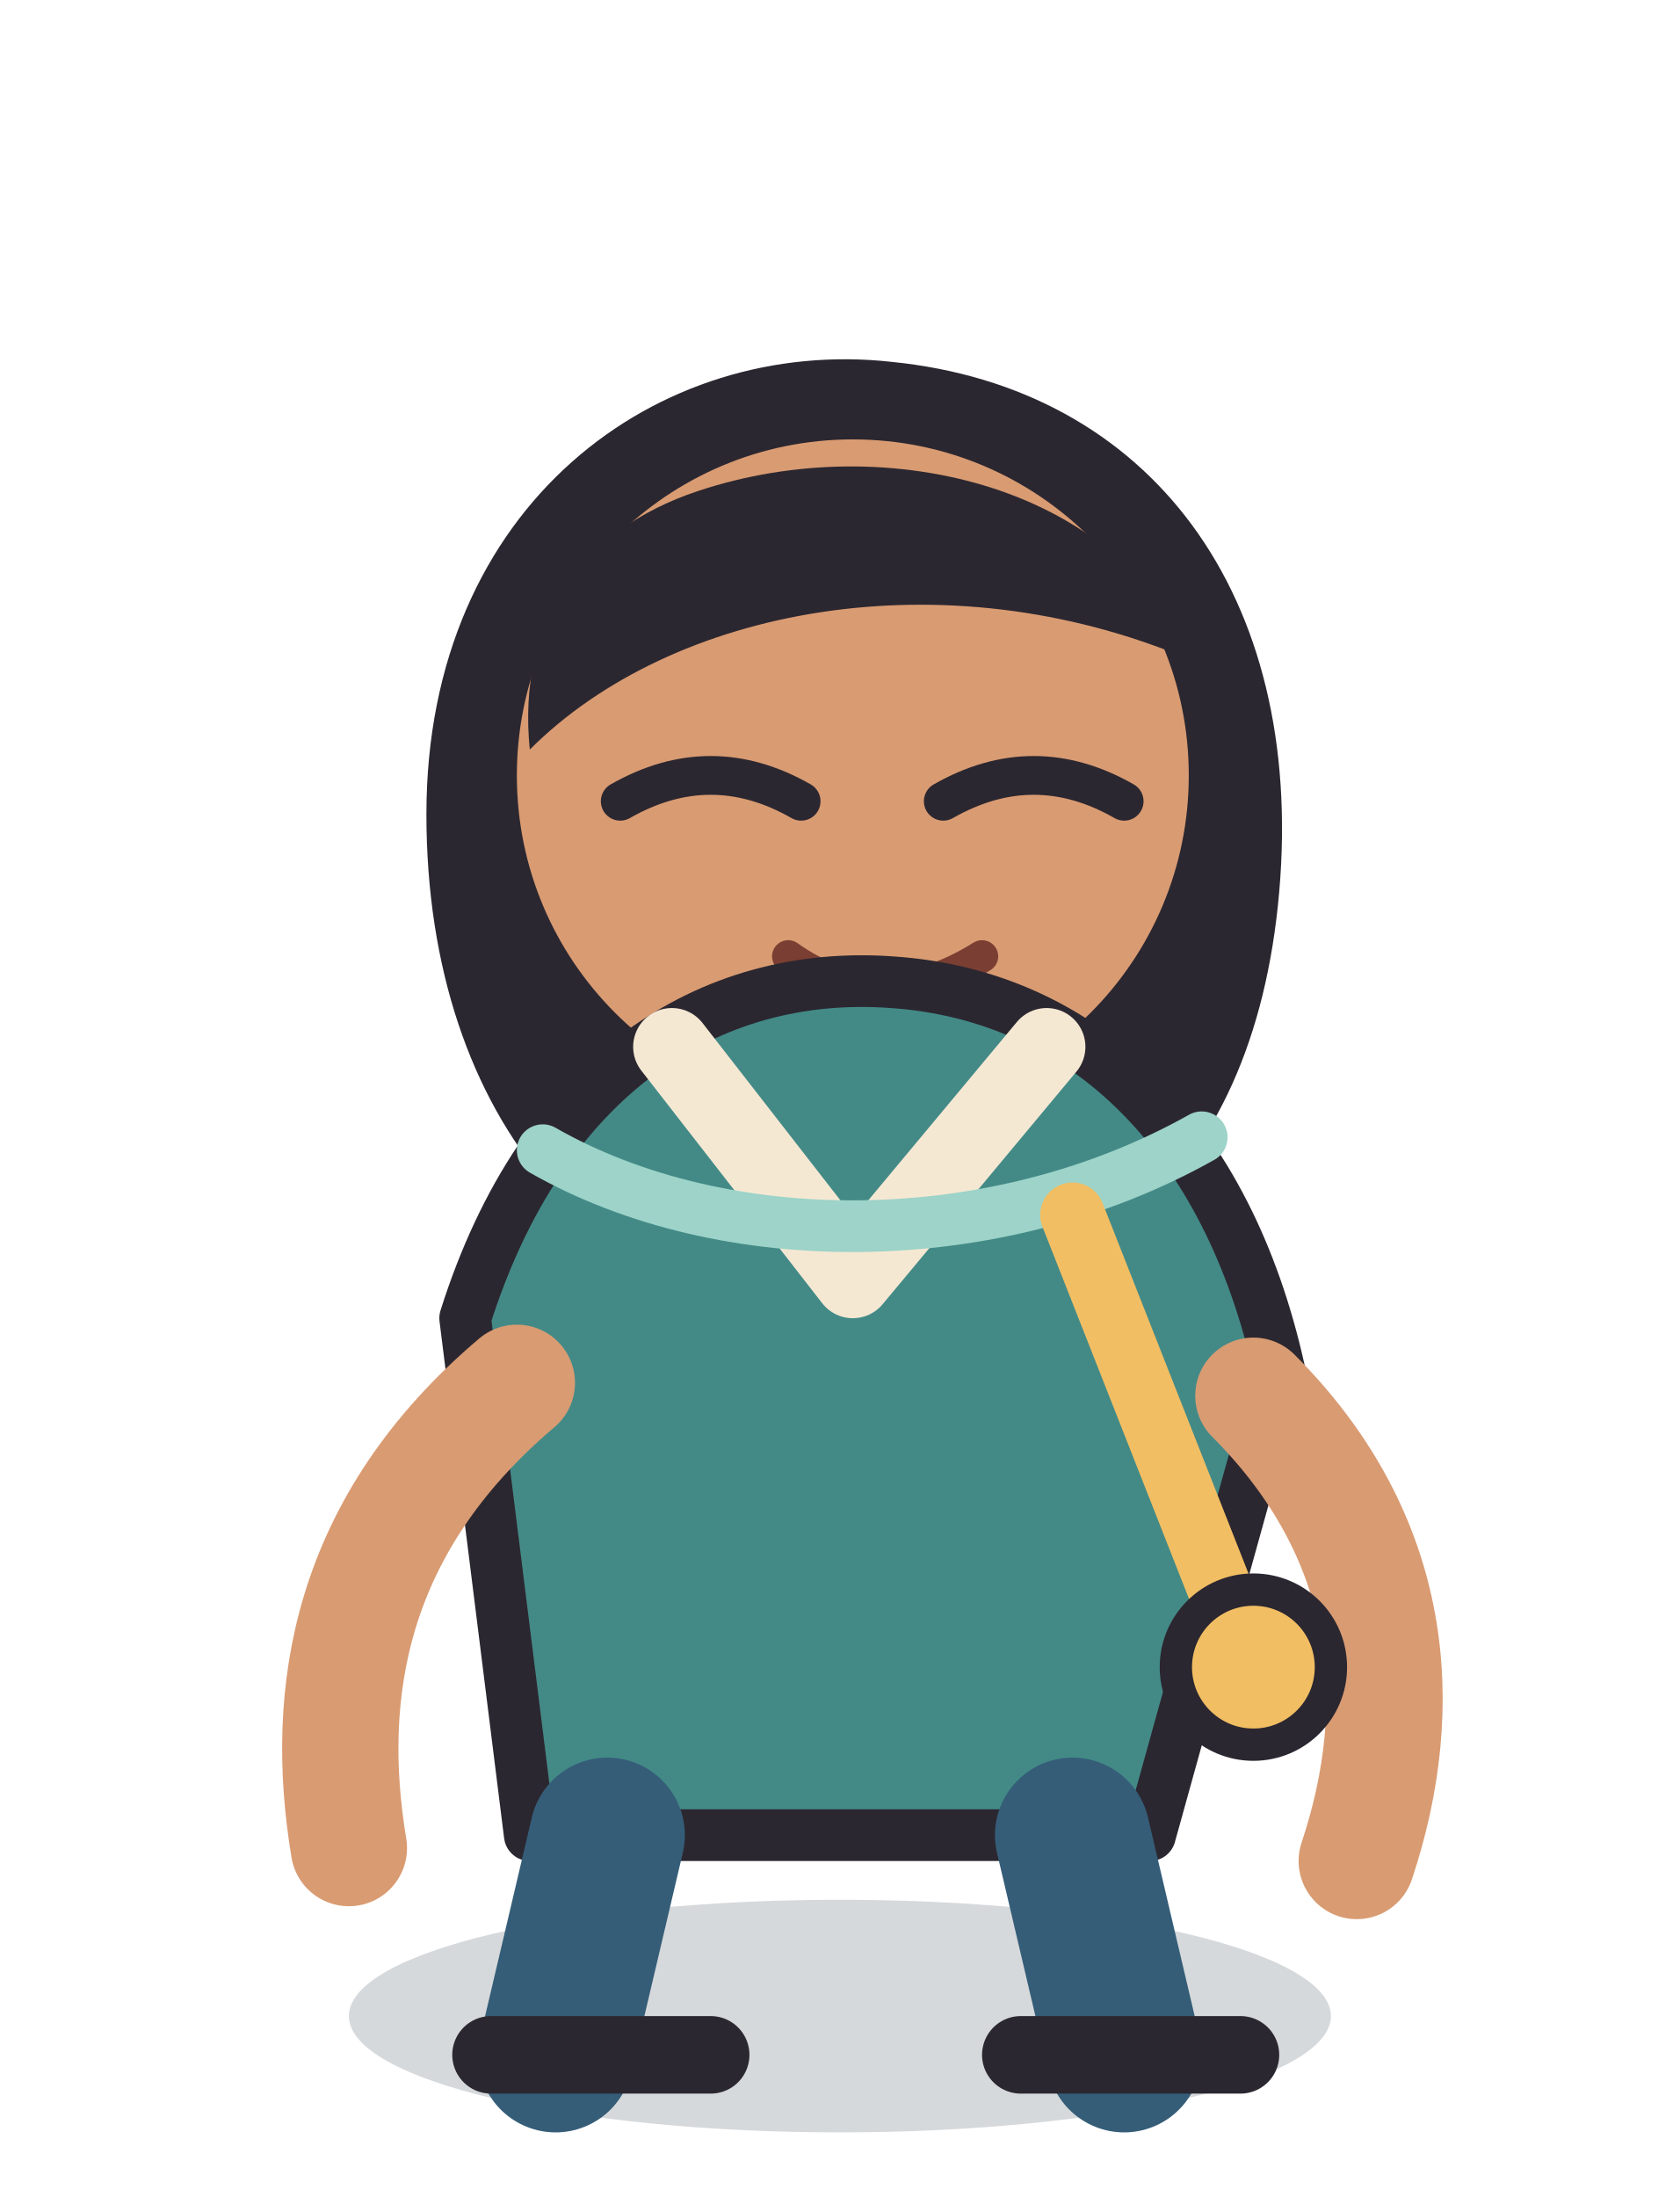
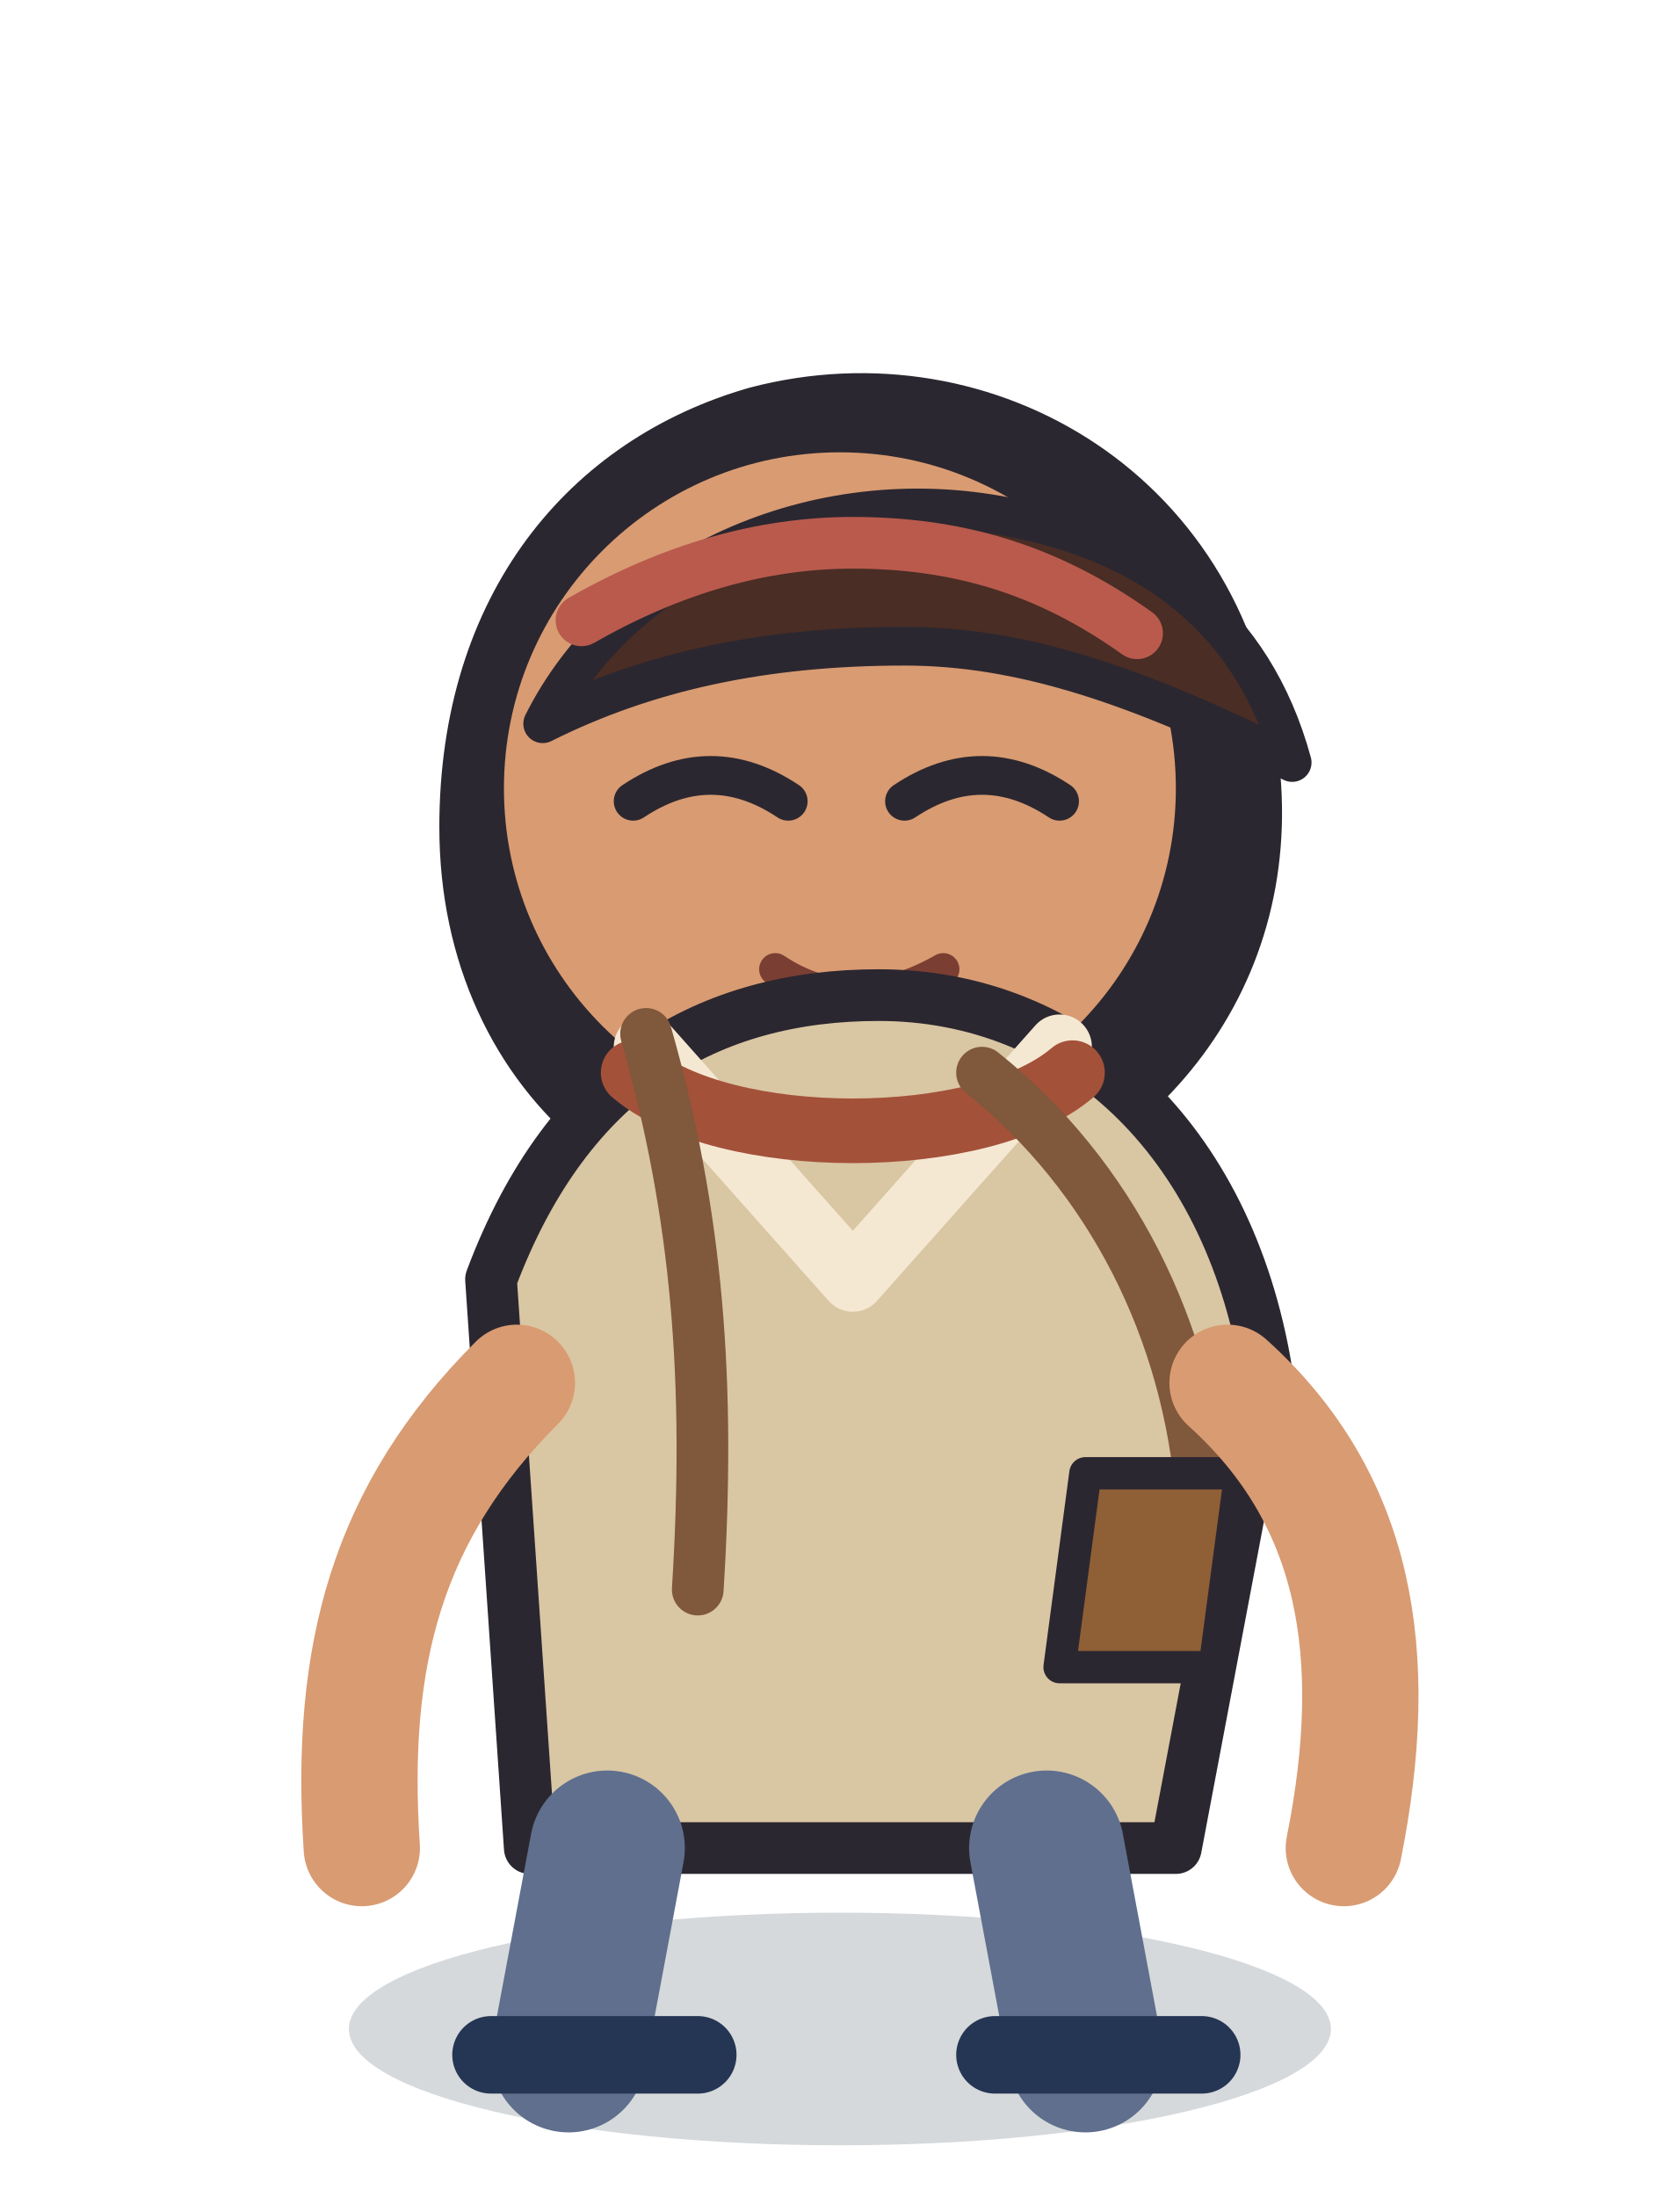
<svg xmlns="http://www.w3.org/2000/svg" width="260" height="340" viewBox="0 0 260 340">
-   <ellipse cx="130" cy="312" rx="76" ry="18" fill="#1a2a3a" opacity=".18" />
-   <path d="M66 126 C66 78 102 52 138 56 C178 60 202 92 198 138 C194 184 166 204 130 204 C94 204 66 174 66 126Z" fill="#2b2730" />
-   <circle cx="132" cy="120" r="56" fill="#d99b72" stroke="#2b2730" stroke-width="8" />
-   <path d="M82 116 C104 94 146 86 184 102 C174 76 138 66 108 76 C90 82 80 96 82 116Z" fill="#2b2730" />
-   <path d="M96 124 Q110 116 124 124" fill="none" stroke="#2b2730" stroke-width="6" stroke-linecap="round" />
-   <path d="M146 124 Q160 116 174 124" fill="none" stroke="#2b2730" stroke-width="6" stroke-linecap="round" />
-   <path d="M122 148 Q136 158 152 148" fill="none" stroke="#7a3f32" stroke-width="5" stroke-linecap="round" />
-   <path d="M72 204 C84 166 110 150 138 152 C168 154 190 176 198 212 L178 284 H82Z" fill="#438a87" stroke="#2b2730" stroke-width="8" stroke-linejoin="round" />
-   <path d="M104 162 L132 198 L162 162" fill="none" stroke="#f5e8d3" stroke-width="12" stroke-linecap="round" stroke-linejoin="round" />
-   <path d="M80 214 C54 236 50 262 54 286" fill="none" stroke="#d99b72" stroke-width="18" stroke-linecap="round" />
-   <path d="M194 216 C216 238 218 264 210 288" fill="none" stroke="#d99b72" stroke-width="18" stroke-linecap="round" />
-   <path d="M94 284 L86 318" stroke="#355d78" stroke-width="24" stroke-linecap="round" />
-   <path d="M166 284 L174 318" stroke="#355d78" stroke-width="24" stroke-linecap="round" />
-   <path d="M76 318 H110" stroke="#2b2730" stroke-width="12" stroke-linecap="round" />
-   <path d="M158 318 H192" stroke="#2b2730" stroke-width="12" stroke-linecap="round" />
-   <path d="M84 178 C112 194 154 194 186 176" fill="none" stroke="#9dd3c8" stroke-width="8" stroke-linecap="round" />
-   <path d="M166 188 L192 254" stroke="#f2be63" stroke-width="10" stroke-linecap="round" />
-   <circle cx="194" cy="258" r="12" fill="#f2be63" stroke="#2b2730" stroke-width="5" />
+   <ellipse cx="130" cy="314" rx="76" ry="18" fill="#1a2a3a" opacity=".18" />
+   <path d="M68 128 C68 92 88 68 116 60 C154 50 194 74 198 118 C202 154 178 182 144 190 C102 198 68 170 68 128Z" fill="#2b2730" />
+   <circle cx="130" cy="122" r="56" fill="#d99b72" stroke="#2b2730" stroke-width="8" />
+   <path d="M84 112 C96 88 126 74 156 80 C178 84 194 96 200 118 C176 106 158 100 140 100 C118 100 100 104 84 112Z" fill="#4a2d24" stroke="#2b2730" stroke-width="6" stroke-linejoin="round" />
+   <path d="M90 96 C104 88 118 84 132 84 C148 84 162 88 176 98" fill="none" stroke="#b95a4d" stroke-width="8" stroke-linecap="round" />
+   <path d="M98 124 Q110 116 122 124" fill="none" stroke="#2b2730" stroke-width="6" stroke-linecap="round" />
+   <path d="M140 124 Q152 116 164 124" fill="none" stroke="#2b2730" stroke-width="6" stroke-linecap="round" />
+   <path d="M120 150 Q132 158 146 150" fill="none" stroke="#7a3f32" stroke-width="5" stroke-linecap="round" />
+   <path d="M76 198 C88 166 110 154 136 154 C166 154 190 176 196 212 L182 286 H82Z" fill="#d9c6a3" stroke="#2b2730" stroke-width="8" stroke-linejoin="round" />
+   <path d="M100 162 L132 198 L164 162" fill="none" stroke="#f5e8d3" stroke-width="10" stroke-linecap="round" stroke-linejoin="round" />
+   <path d="M98 166 C112 178 152 178 166 166" fill="none" stroke="#a4513a" stroke-width="10" stroke-linecap="round" />
+   <path d="M100 160 C108 188 110 214 108 246" fill="none" stroke="#80583b" stroke-width="8" stroke-linecap="round" />
+   <path d="M152 166 C172 182 184 206 186 232" fill="none" stroke="#80583b" stroke-width="8" stroke-linecap="round" />
+   <path d="M168 228 L192 228 L188 258 L164 258Z" fill="#8f5f36" stroke="#2b2730" stroke-width="5" stroke-linejoin="round" />
+   <path d="M80 214 C60 234 54 256 56 286" fill="none" stroke="#d99b72" stroke-width="18" stroke-linecap="round" />
+   <path d="M190 214 C210 232 214 256 208 286" fill="none" stroke="#d99b72" stroke-width="18" stroke-linecap="round" />
+   <path d="M94 286 L88 318" stroke="#5f6f8d" stroke-width="24" stroke-linecap="round" />
+   <path d="M162 286 L168 318" stroke="#5f6f8d" stroke-width="24" stroke-linecap="round" />
+   <path d="M76 318 H108" stroke="#253654" stroke-width="12" stroke-linecap="round" />
+   <path d="M154 318 H186" stroke="#253654" stroke-width="12" stroke-linecap="round" />
</svg>
